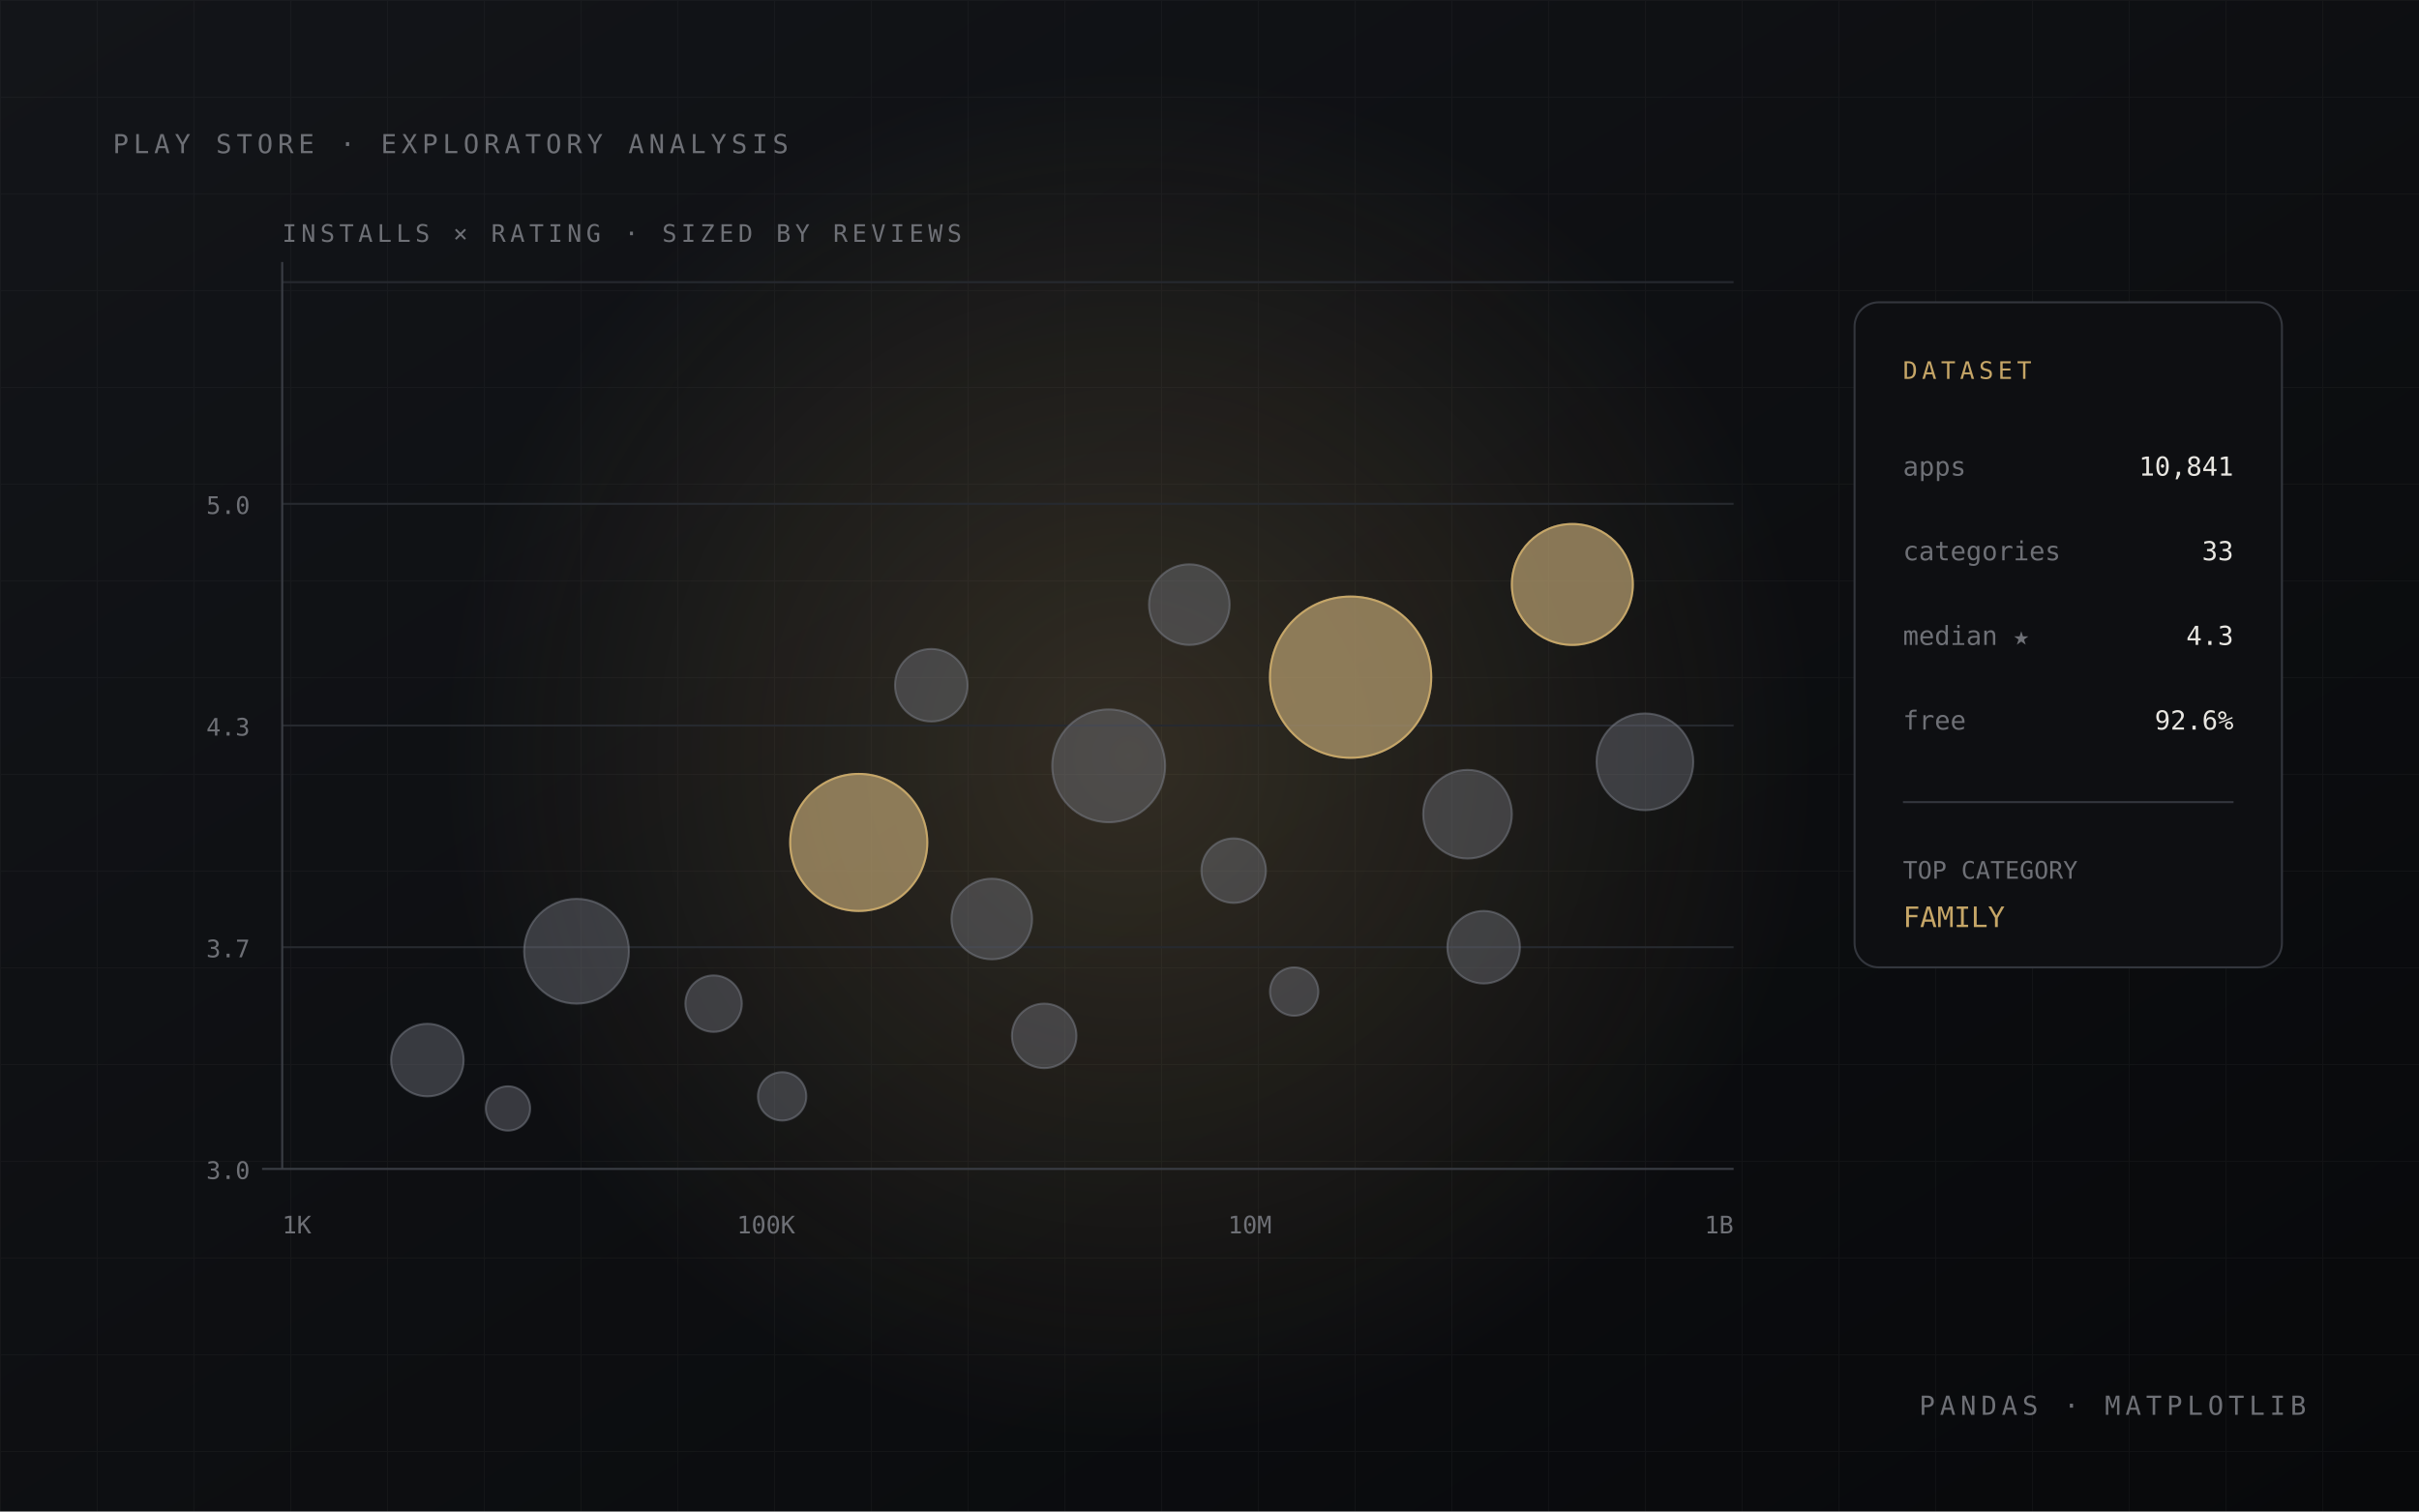
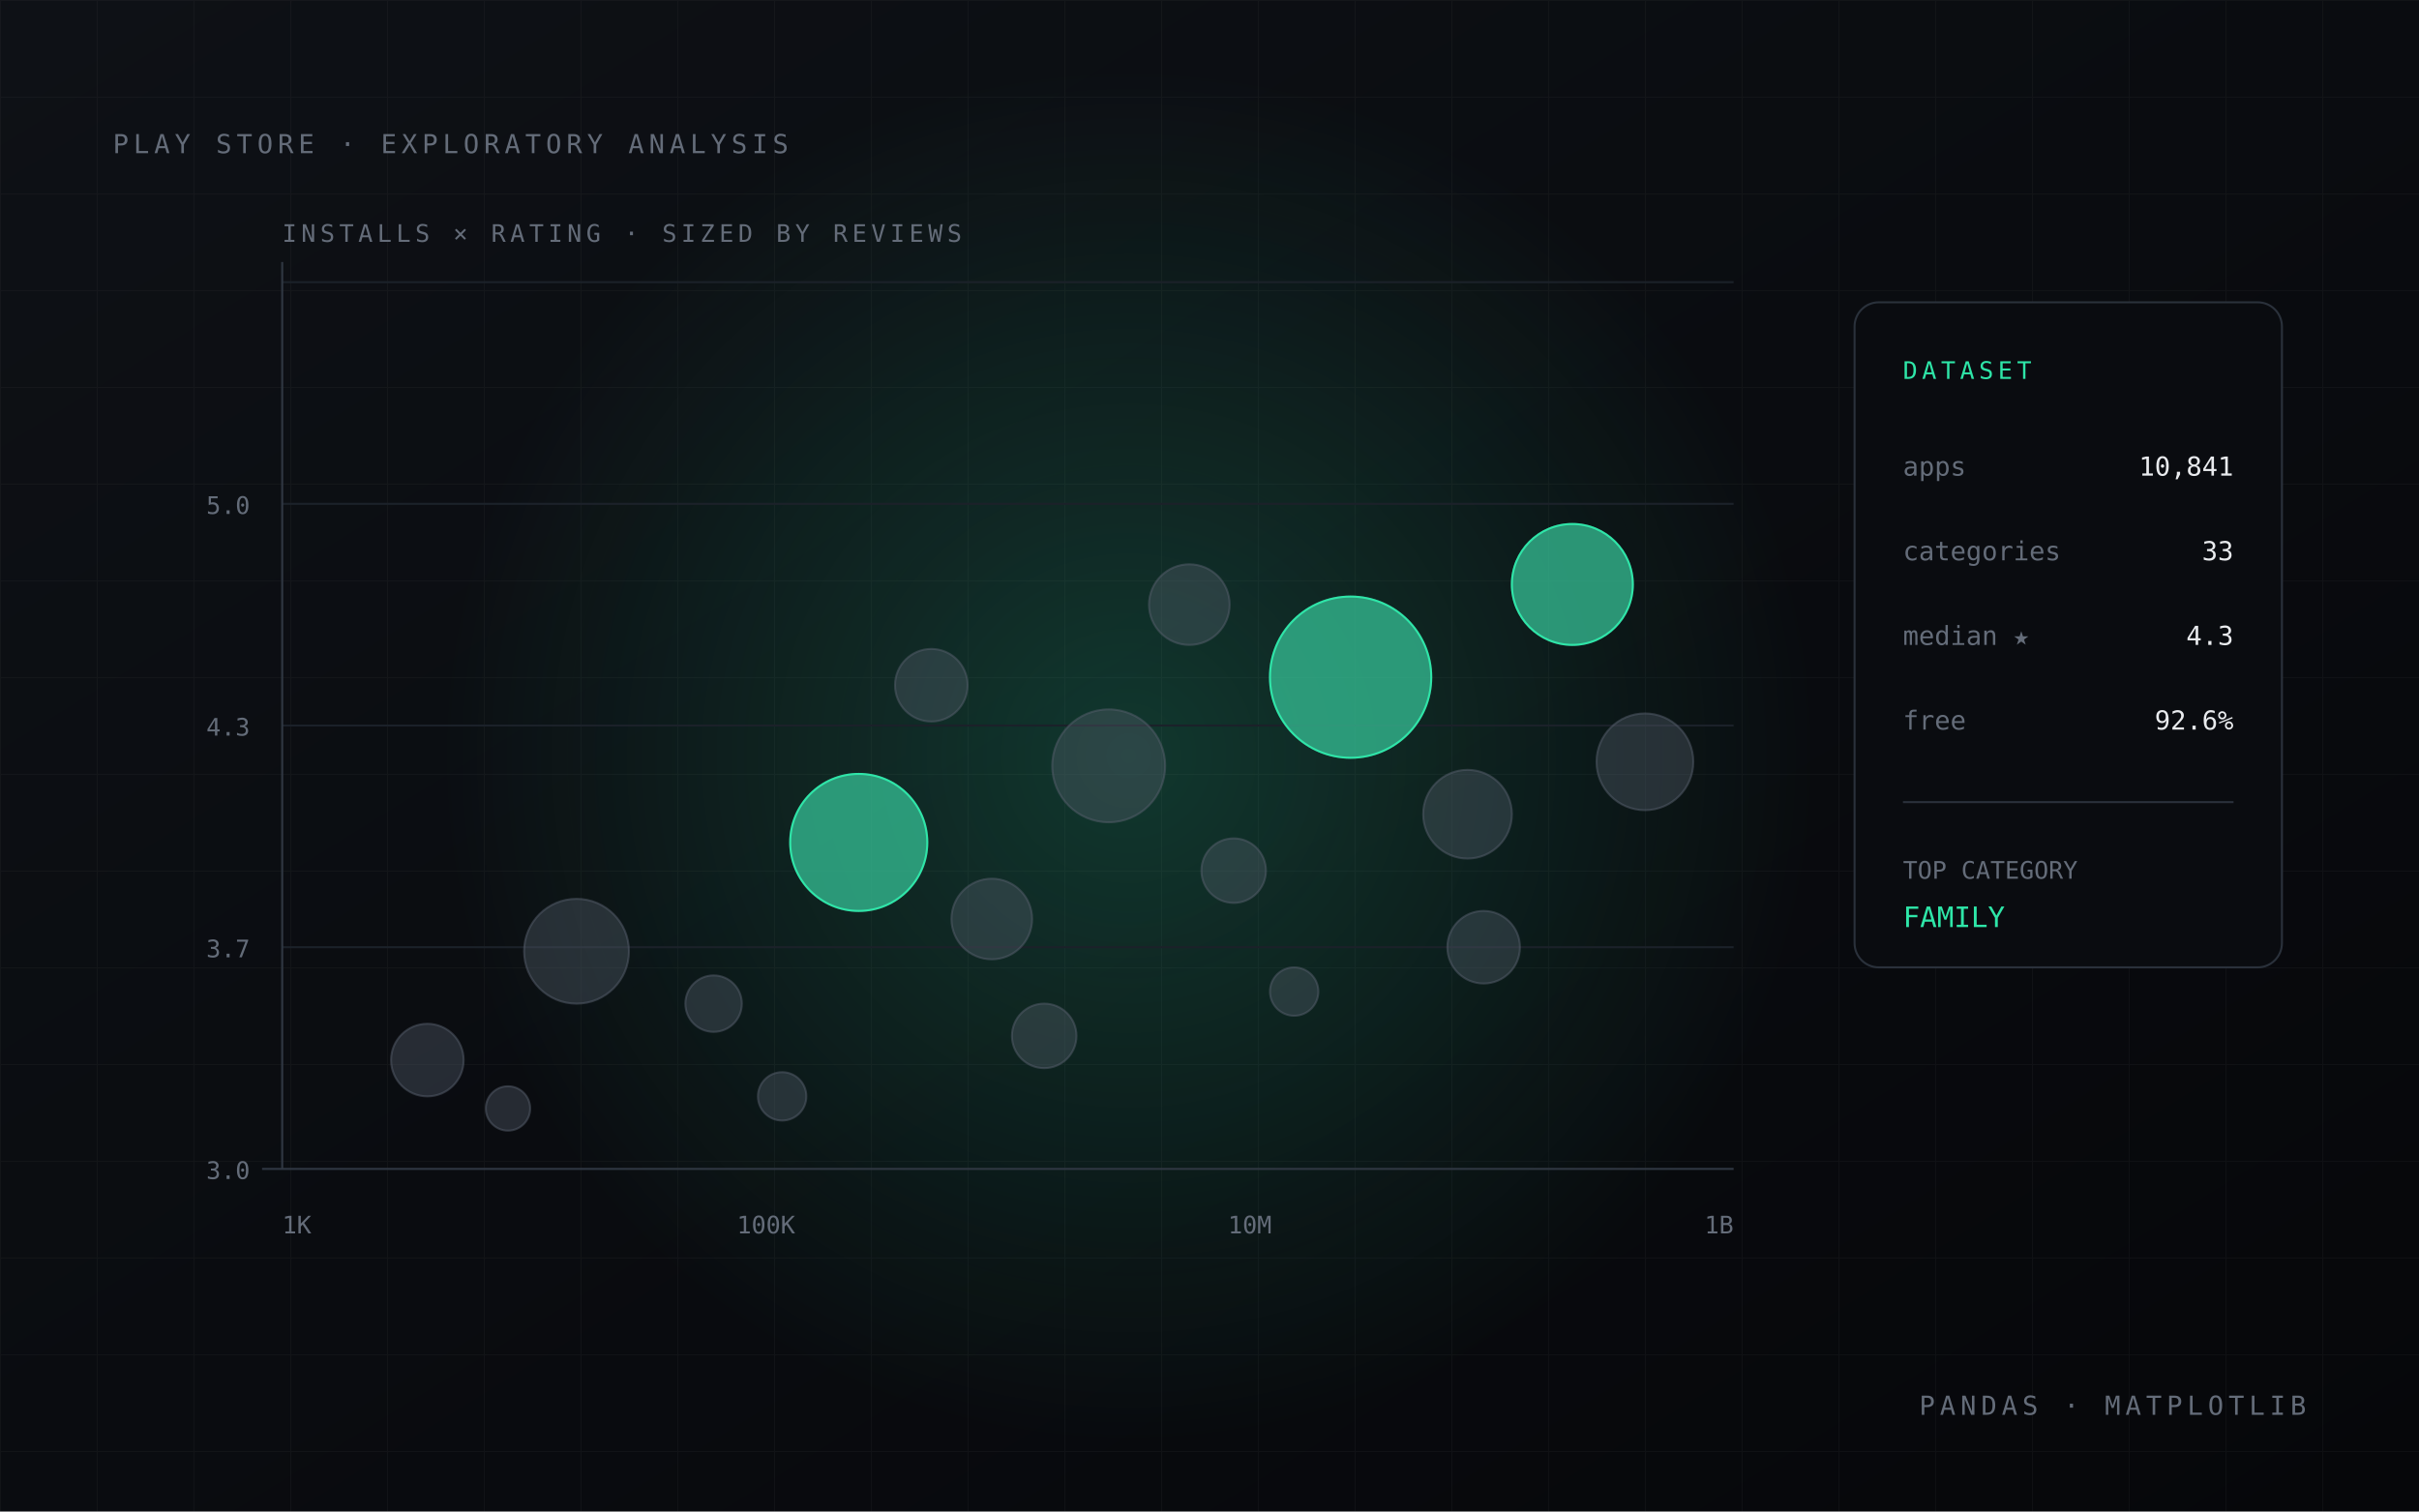
<svg xmlns="http://www.w3.org/2000/svg" viewBox="0 0 1200 750" role="img" aria-label="Bubble chart of app installs against rating, sized by review volume">
  <defs>
    <linearGradient id="ps-bg" x1="0" y1="0" x2="1" y2="1">
-       <stop offset="0" stop-color="#131519" />
-       <stop offset="1" stop-color="#08090B" />
+       <stop offset="0" stop-color="#0E1116" />
+       <stop offset="1" stop-color="#06070A" />
    </linearGradient>
    <pattern id="ps-grid" width="48" height="48" patternUnits="userSpaceOnUse">
      <path d="M48 0H0V48" fill="none" stroke="#FFFFFF" stroke-opacity=".035" stroke-width="1" />
    </pattern>
    <radialGradient id="ps-glow" cx=".5" cy=".5" r=".5">
-       <stop offset="0" stop-color="#C6A667" stop-opacity=".2" />
-       <stop offset="1" stop-color="#C6A667" stop-opacity="0" />
+       <stop offset="0" stop-color="#2EE6A8" stop-opacity=".2" />
+       <stop offset="1" stop-color="#2EE6A8" stop-opacity="0" />
    </radialGradient>
  </defs>
  <rect width="1200" height="750" fill="url(#ps-bg)" />
  <rect width="1200" height="750" fill="url(#ps-grid)" />
  <circle cx="560" cy="375" r="340" fill="url(#ps-glow)" />
  <g transform="translate(140 140)">
-     <text x="0" y="-20" font-family="ui-monospace,'JetBrains Mono',monospace" font-size="12" letter-spacing="2.2" fill="#6E7076">INSTALLS × RATING · SIZED BY REVIEWS</text>
-     <g stroke="#26292F">
+     <text x="0" y="-20" font-family="ui-monospace,'JetBrains Mono',monospace" font-size="12" letter-spacing="2.2" fill="#646C79">INSTALLS × RATING · SIZED BY REVIEWS</text>
+     <g stroke="#1B2129">
      <line x1="0" y1="0" x2="720" y2="0" />
      <line x1="0" y1="110" x2="720" y2="110" />
      <line x1="0" y1="220" x2="720" y2="220" />
      <line x1="0" y1="330" x2="720" y2="330" />
    </g>
-     <line x1="0" y1="-10" x2="0" y2="440" stroke="#3A3D44" />
-     <line x1="-10" y1="440" x2="720" y2="440" stroke="#3A3D44" />
-     <g fill="#7C808A" fill-opacity=".38" stroke="#7C808A" stroke-opacity=".5">
+     <line x1="0" y1="-10" x2="0" y2="440" stroke="#2F3742" />
+     <line x1="-10" y1="440" x2="720" y2="440" stroke="#2F3742" />
+     <g fill="#565F6C" fill-opacity=".38" stroke="#565F6C" stroke-opacity=".5">
      <circle cx="72" cy="386" r="18" />
      <circle cx="146" cy="332" r="26" />
      <circle cx="214" cy="358" r="14" />
      <circle cx="286" cy="278" r="34" />
      <circle cx="352" cy="316" r="20" />
      <circle cx="410" cy="240" r="28" />
      <circle cx="472" cy="292" r="16" />
      <circle cx="530" cy="196" r="40" />
      <circle cx="588" cy="264" r="22" />
      <circle cx="640" cy="150" r="30" />
      <circle cx="248" cy="404" r="12" />
      <circle cx="378" cy="374" r="16" />
      <circle cx="502" cy="352" r="12" />
      <circle cx="596" cy="330" r="18" />
      <circle cx="676" cy="238" r="24" />
      <circle cx="112" cy="410" r="11" />
      <circle cx="322" cy="200" r="18" />
      <circle cx="450" cy="160" r="20" />
    </g>
-     <g fill="#C6A667" fill-opacity=".55" stroke="#C6A667">
+     <g fill="#2EE6A8" fill-opacity=".55" stroke="#2EE6A8">
      <circle cx="530" cy="196" r="40" />
      <circle cx="640" cy="150" r="30" />
      <circle cx="286" cy="278" r="34" />
    </g>
-     <g font-family="ui-monospace,'JetBrains Mono',monospace" font-size="12" fill="#6E7076">
+     <g font-family="ui-monospace,'JetBrains Mono',monospace" font-size="12" fill="#646C79">
      <text x="-16" y="445" text-anchor="end">3.0</text>
      <text x="-16" y="335" text-anchor="end">3.7</text>
      <text x="-16" y="225" text-anchor="end">4.3</text>
      <text x="-16" y="115" text-anchor="end">5.0</text>
      <text x="0" y="472">1K</text>
      <text x="240" y="472" text-anchor="middle">100K</text>
      <text x="480" y="472" text-anchor="middle">10M</text>
      <text x="720" y="472" text-anchor="end">1B</text>
    </g>
  </g>
  <g transform="translate(920 150)" font-family="ui-monospace,'JetBrains Mono',monospace">
-     <rect x="0" y="0" width="212" height="330" rx="12" fill="#0E0F12" stroke="#33363D" />
-     <text x="24" y="38" font-size="12" letter-spacing="2.2" fill="#C6A667">DATASET</text>
+     <rect x="0" y="0" width="212" height="330" rx="12" fill="#0A0C10" stroke="#2A313B" />
+     <text x="24" y="38" font-size="12" letter-spacing="2.2" fill="#2EE6A8">DATASET</text>
    <g font-size="13">
-       <text x="24" y="86" fill="#6E7076">apps</text>
-       <text x="188" y="86" text-anchor="end" fill="#E8E6E1">10,841</text>
-       <text x="24" y="128" fill="#6E7076">categories</text>
-       <text x="188" y="128" text-anchor="end" fill="#E8E6E1">33</text>
-       <text x="24" y="170" fill="#6E7076">median ★</text>
-       <text x="188" y="170" text-anchor="end" fill="#E8E6E1">4.3</text>
-       <text x="24" y="212" fill="#6E7076">free</text>
-       <text x="188" y="212" text-anchor="end" fill="#E8E6E1">92.6%</text>
+       <text x="24" y="86" fill="#646C79">apps</text>
+       <text x="188" y="86" text-anchor="end" fill="#E9EBEE">10,841</text>
+       <text x="24" y="128" fill="#646C79">categories</text>
+       <text x="188" y="128" text-anchor="end" fill="#E9EBEE">33</text>
+       <text x="24" y="170" fill="#646C79">median ★</text>
+       <text x="188" y="170" text-anchor="end" fill="#E9EBEE">4.3</text>
+       <text x="24" y="212" fill="#646C79">free</text>
+       <text x="188" y="212" text-anchor="end" fill="#E9EBEE">92.6%</text>
    </g>
-     <line x1="24" y1="248" x2="188" y2="248" stroke="#33363D" />
-     <text x="24" y="286" font-size="12" fill="#6E7076">TOP CATEGORY</text>
-     <text x="24" y="310" font-size="14" fill="#C6A667">FAMILY</text>
+     <line x1="24" y1="248" x2="188" y2="248" stroke="#2A313B" />
+     <text x="24" y="286" font-size="12" fill="#646C79">TOP CATEGORY</text>
+     <text x="24" y="310" font-size="14" fill="#2EE6A8">FAMILY</text>
  </g>
-   <g font-family="ui-monospace,'JetBrains Mono',monospace" font-size="13" letter-spacing="2.4" fill="#6E7076">
+   <g font-family="ui-monospace,'JetBrains Mono',monospace" font-size="13" letter-spacing="2.4" fill="#646C79">
    <text x="56" y="76">PLAY STORE · EXPLORATORY ANALYSIS</text>
    <text x="1144" y="702" text-anchor="end">PANDAS · MATPLOTLIB</text>
  </g>
</svg>
